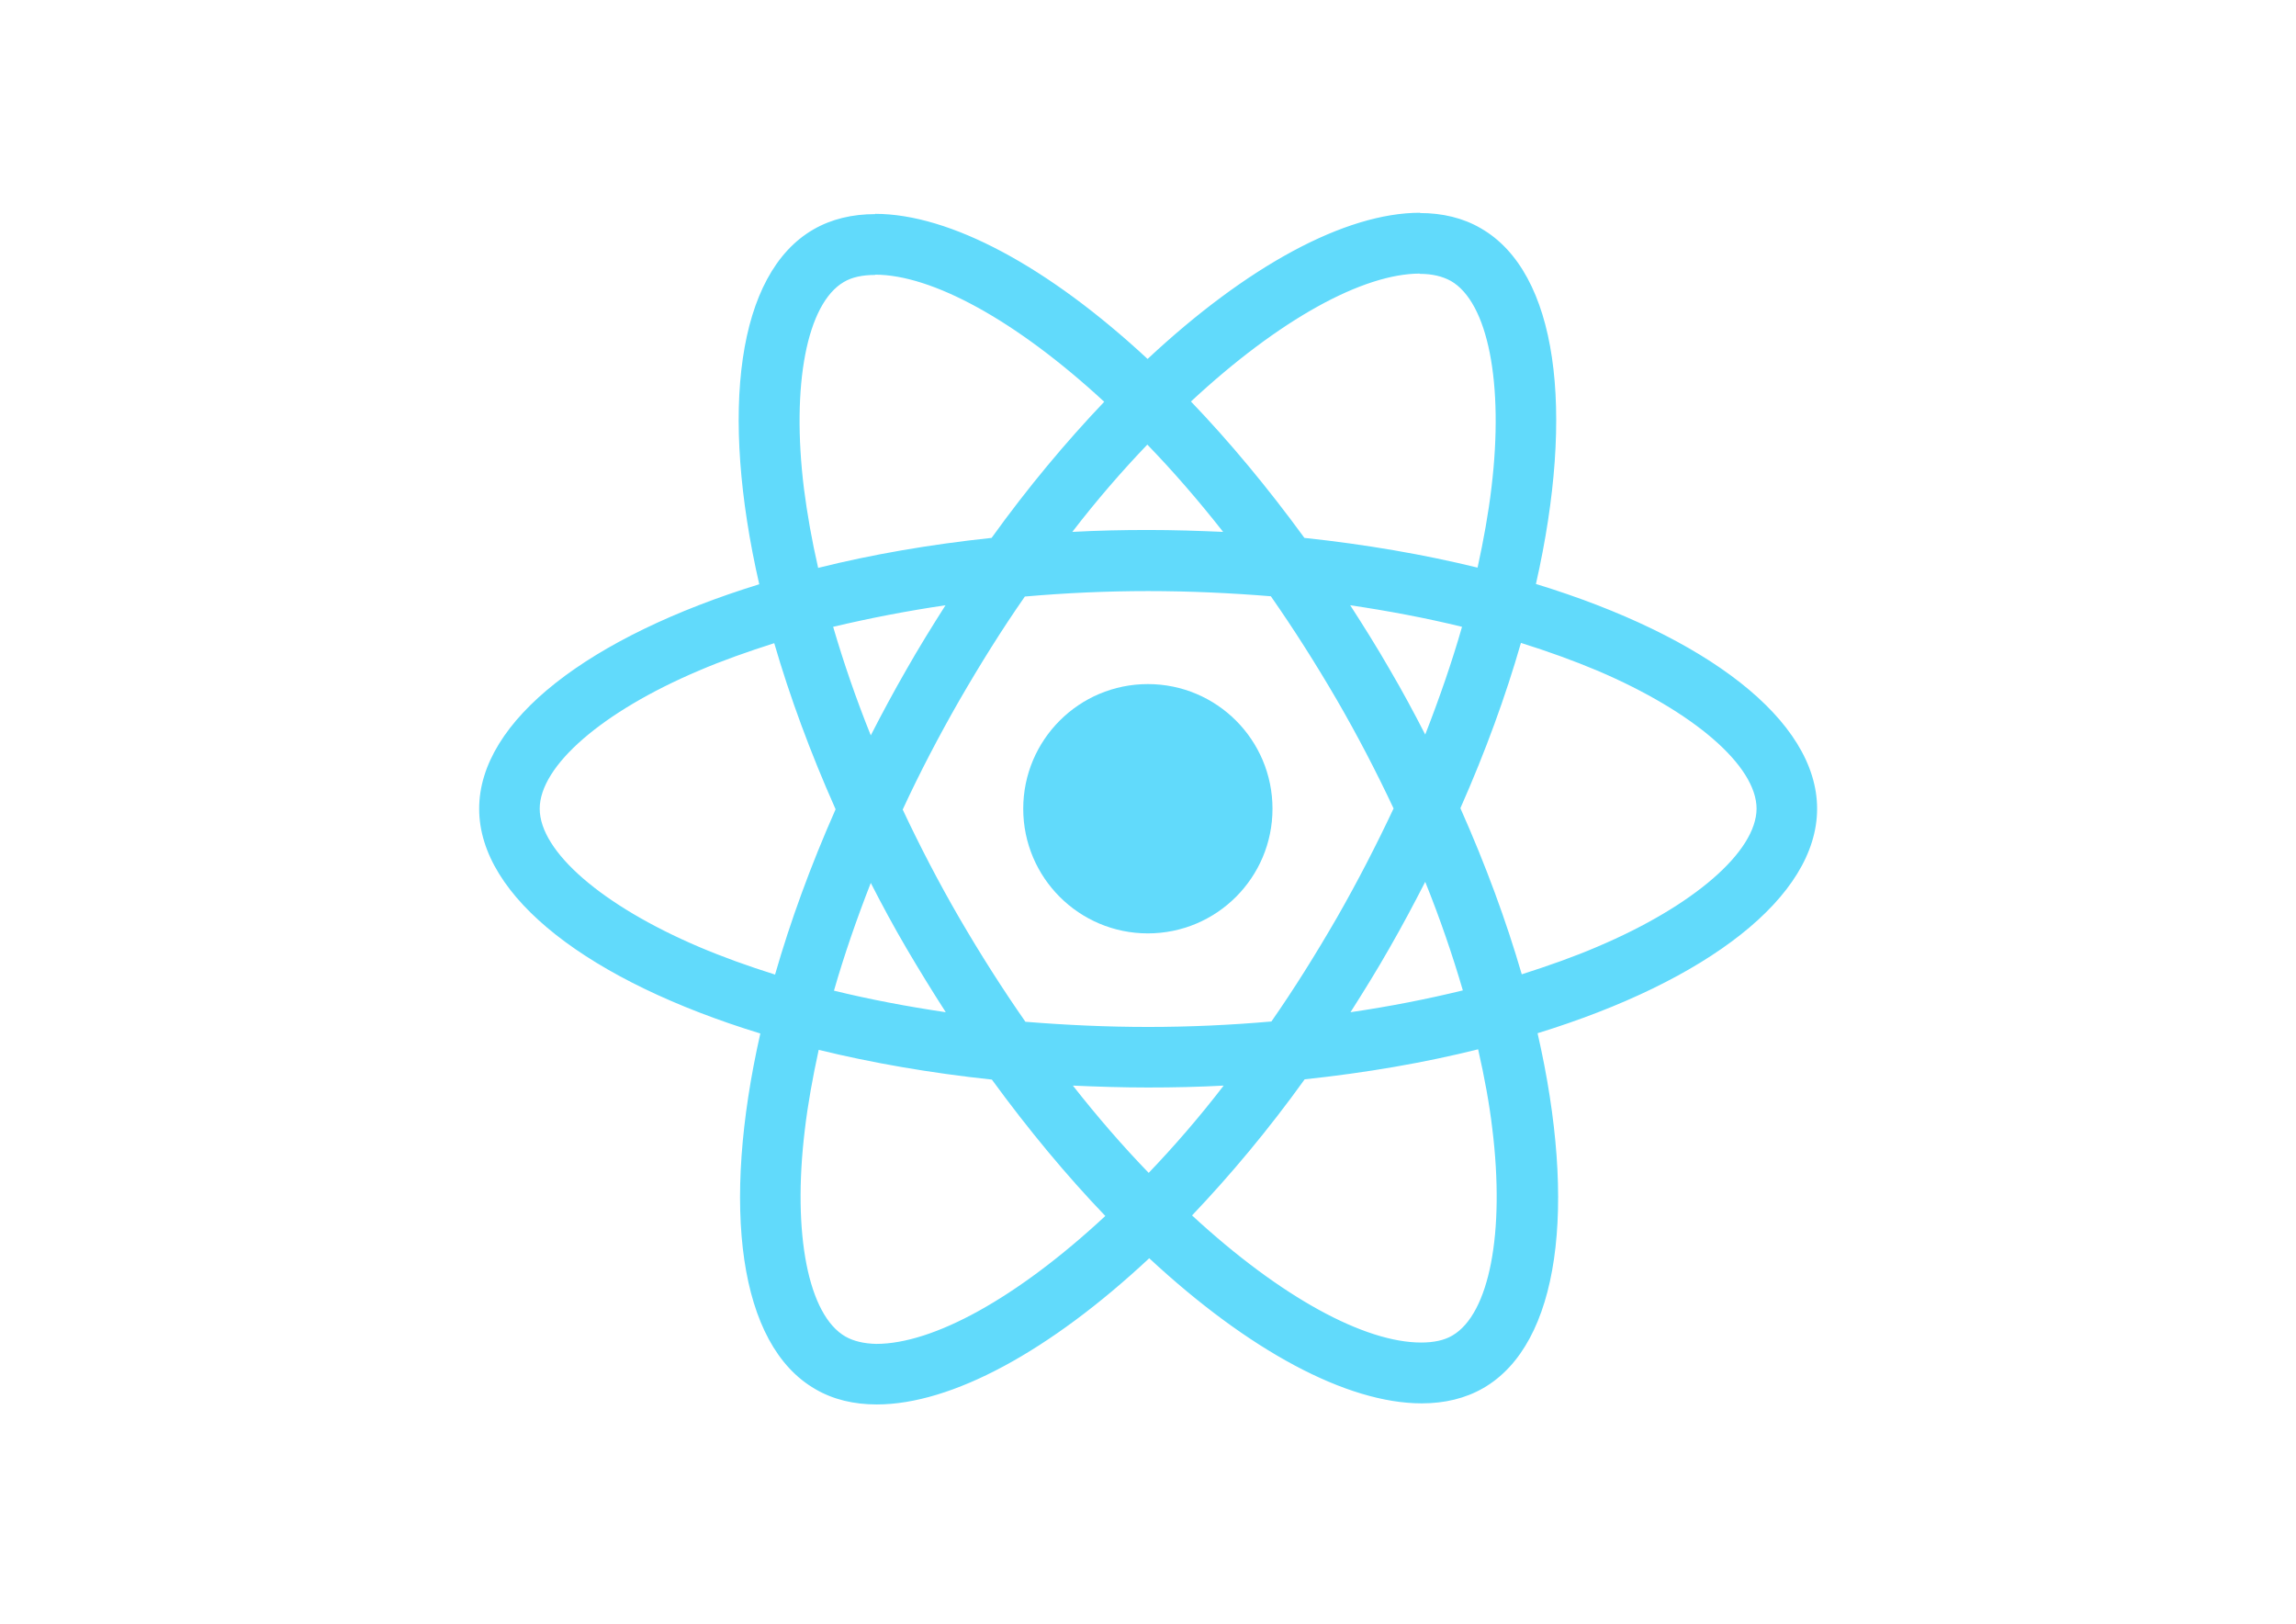
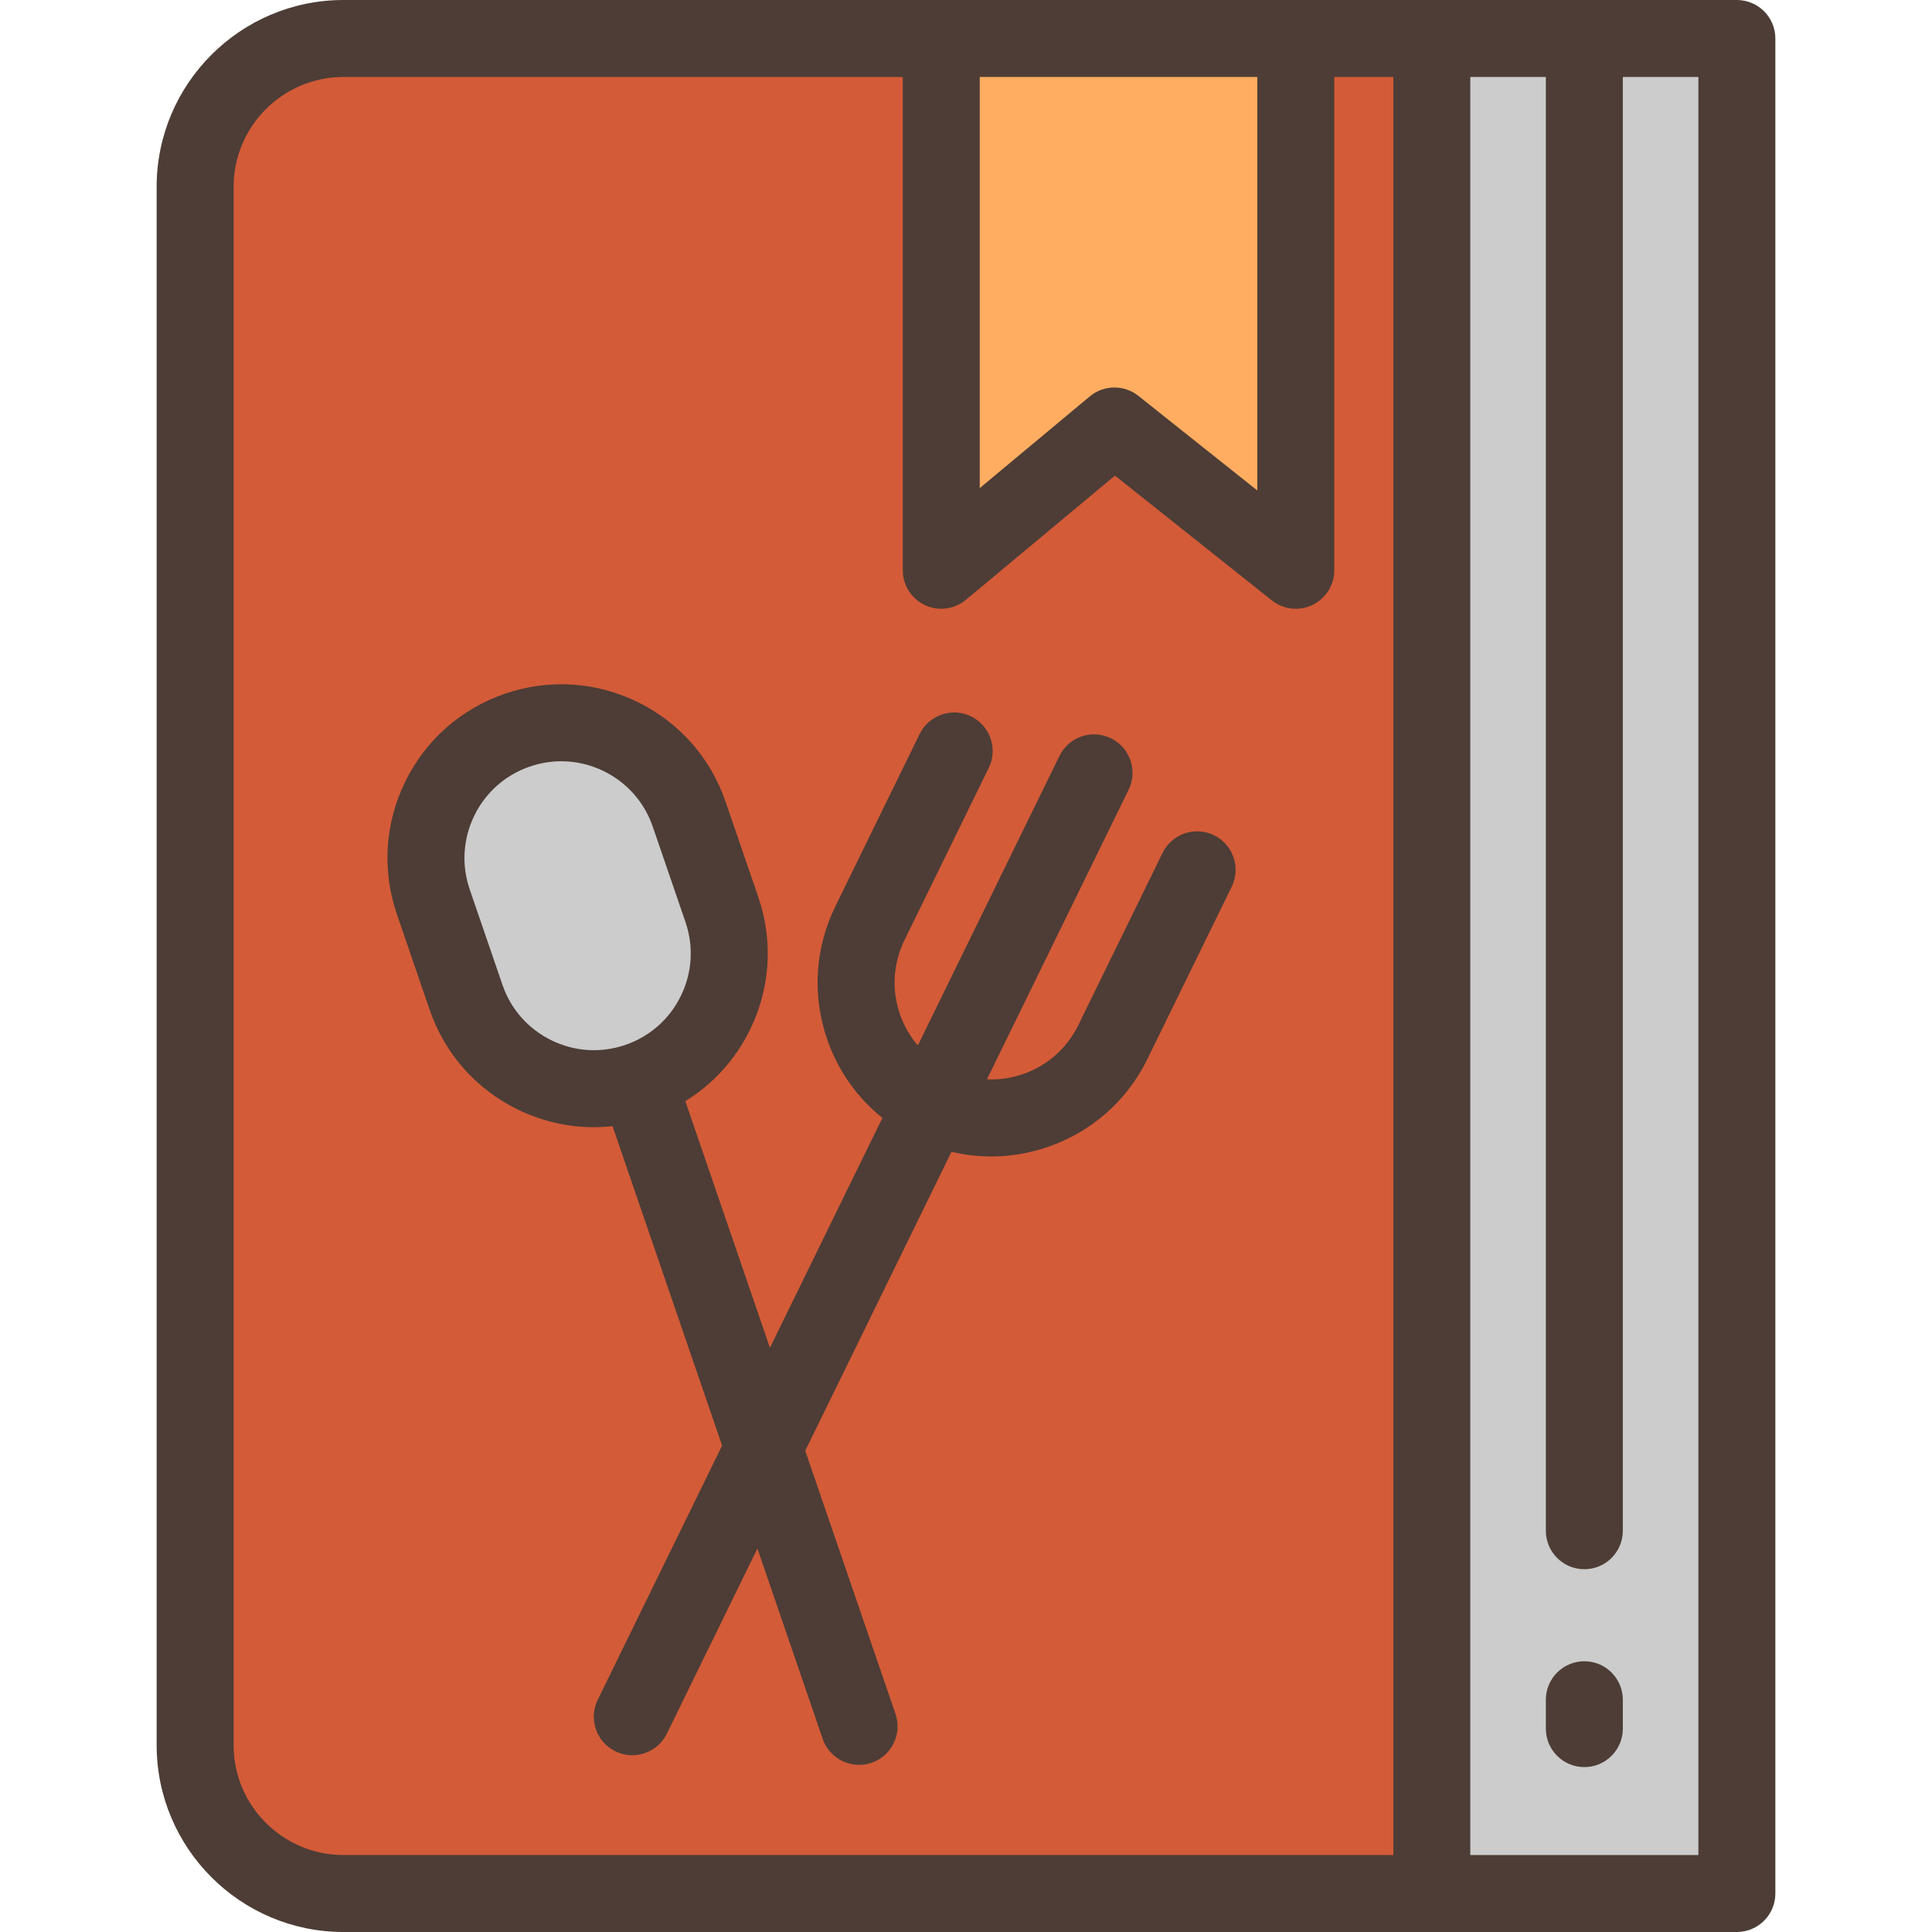
- <svg xmlns="http://www.w3.org/2000/svg" viewBox="0 0 841.9 595.3">
-   <g fill="#61DAFB">
-     <path d="M666.3 296.5c0-32.5-40.7-63.3-103.1-82.4 14.4-63.6 8-114.2-20.2-130.4-6.5-3.8-14.1-5.6-22.4-5.6v22.3c4.6 0 8.3.9 11.4 2.6 13.6 7.8 19.5 37.5 14.9 75.7-1.1 9.4-2.9 19.3-5.1 29.4-19.6-4.8-41-8.5-63.5-10.9-13.5-18.5-27.5-35.3-41.6-50 32.6-30.3 63.2-46.9 84-46.9V78c-27.5 0-63.5 19.6-99.9 53.6-36.4-33.8-72.4-53.2-99.9-53.2v22.3c20.7 0 51.4 16.5 84 46.6-14 14.7-28 31.4-41.3 49.9-22.6 2.4-44 6.1-63.6 11-2.3-10-4-19.7-5.2-29-4.7-38.2 1.1-67.9 14.6-75.8 3-1.8 6.9-2.6 11.5-2.6V78.5c-8.4 0-16 1.8-22.6 5.6-28.1 16.2-34.4 66.7-19.9 130.1-62.2 19.2-102.7 49.9-102.7 82.3 0 32.5 40.7 63.3 103.1 82.4-14.4 63.6-8 114.2 20.2 130.4 6.5 3.8 14.1 5.6 22.5 5.6 27.5 0 63.5-19.6 99.9-53.6 36.4 33.8 72.4 53.2 99.9 53.2 8.4 0 16-1.8 22.6-5.6 28.1-16.2 34.4-66.7 19.9-130.1 62-19.1 102.5-49.9 102.5-82.3zm-130.2-66.7c-3.7 12.9-8.3 26.2-13.5 39.5-4.1-8-8.4-16-13.1-24-4.6-8-9.5-15.8-14.4-23.4 14.2 2.1 27.9 4.7 41 7.9zm-45.8 106.5c-7.8 13.5-15.8 26.3-24.1 38.2-14.9 1.3-30 2-45.2 2-15.1 0-30.2-.7-45-1.9-8.3-11.9-16.4-24.6-24.2-38-7.6-13.1-14.5-26.4-20.8-39.8 6.2-13.4 13.2-26.8 20.7-39.9 7.8-13.5 15.8-26.3 24.1-38.2 14.9-1.3 30-2 45.2-2 15.1 0 30.2.7 45 1.9 8.3 11.9 16.4 24.6 24.2 38 7.6 13.1 14.5 26.4 20.8 39.8-6.3 13.4-13.2 26.8-20.7 39.9zm32.3-13c5.4 13.4 10 26.8 13.8 39.8-13.1 3.2-26.9 5.9-41.2 8 4.9-7.7 9.8-15.6 14.4-23.7 4.6-8 8.9-16.1 13-24.1zM421.2 430c-9.3-9.6-18.6-20.3-27.8-32 9 .4 18.2.7 27.5.7 9.4 0 18.7-.2 27.8-.7-9 11.7-18.3 22.4-27.5 32zm-74.4-58.9c-14.2-2.1-27.9-4.7-41-7.9 3.7-12.9 8.3-26.2 13.5-39.5 4.1 8 8.4 16 13.1 24 4.7 8 9.5 15.8 14.4 23.4zM420.7 163c9.3 9.6 18.6 20.3 27.8 32-9-.4-18.2-.7-27.5-.7-9.4 0-18.7.2-27.8.7 9-11.7 18.3-22.4 27.5-32zm-74 58.9c-4.9 7.7-9.8 15.6-14.4 23.7-4.6 8-8.9 16-13 24-5.4-13.4-10-26.8-13.8-39.8 13.1-3.1 26.9-5.8 41.2-7.9zm-90.5 125.2c-35.4-15.1-58.3-34.9-58.3-50.6 0-15.7 22.9-35.6 58.3-50.6 8.6-3.7 18-7 27.7-10.1 5.7 19.6 13.2 40 22.5 60.9-9.2 20.8-16.6 41.1-22.2 60.6-9.9-3.1-19.3-6.5-28-10.2zM310 490c-13.6-7.8-19.5-37.5-14.9-75.7 1.1-9.4 2.9-19.3 5.1-29.4 19.6 4.8 41 8.5 63.5 10.9 13.5 18.5 27.5 35.3 41.6 50-32.6 30.3-63.2 46.9-84 46.9-4.5-.1-8.3-1-11.3-2.7zm237.2-76.2c4.7 38.2-1.1 67.9-14.6 75.8-3 1.8-6.9 2.6-11.5 2.6-20.7 0-51.4-16.5-84-46.6 14-14.7 28-31.4 41.3-49.9 22.6-2.4 44-6.1 63.6-11 2.3 10.1 4.1 19.8 5.2 29.1zm38.5-66.7c-8.6 3.7-18 7-27.7 10.1-5.7-19.6-13.2-40-22.5-60.9 9.2-20.8 16.6-41.1 22.2-60.6 9.9 3.1 19.3 6.5 28.1 10.2 35.4 15.1 58.3 34.9 58.3 50.6-.1 15.7-23 35.6-58.4 50.6zM320.8 78.4z" />
-     <circle cx="420.9" cy="296.5" r="45.7" />
-     <path d="M520.5 78.1z" />
+ <svg xmlns="http://www.w3.org/2000/svg" version="1.1" id="Layer_1" x="0px" y="0px" viewBox="0 0 512 512" style="enable-background:new 0 0 512 512;" xml:space="preserve">
+   <path style="fill:#D35B38;" d="M379.447,501.801H91.025c-21.712,0-39.313-17.601-39.313-39.313V49.512  c0-21.712,17.602-39.313,39.313-39.313h288.421v491.602H379.447z" />
+   <rect x="379.451" y="10.199" style="fill:#CCCCCC;" width="80.839" height="491.602" />
+   <polygon style="fill:#FFAD61;" points="343.396,151.125 295.328,112.889 249.445,151.125 249.445,10.199 343.396,10.199 " />
+   <path style="fill:#CCCCCC;" d="M169.032,286.561L169.032,286.561c18.722-6.421,28.692-26.805,22.271-45.526l-8.668-25.27  c-6.421-18.722-26.805-28.692-45.526-22.271l0,0c-18.722,6.421-28.692,26.805-22.271,45.526l8.668,25.27  C129.928,283.012,150.311,292.983,169.032,286.561z" />
+   <g>
+     <path style="fill:#4D3D36;" d="M460.288,512c5.632,0,10.199-4.567,10.199-10.199V10.199C470.487,4.567,465.92,0,460.288,0H91.026   C63.724,0,41.513,22.211,41.513,49.512v412.975c0,27.302,22.211,49.513,49.512,49.513L460.288,512L460.288,512z M333.196,20.398   v109.58l-31.518-25.072c-1.86-1.479-4.105-2.217-6.35-2.217c-2.32,0-4.641,0.789-6.529,2.363l-29.155,24.296V20.398H333.196z    M61.911,462.487V49.512c0-16.054,13.061-29.114,29.115-29.114h148.221v130.726c0,3.957,2.29,7.558,5.873,9.236   c1.381,0.647,2.857,0.963,4.324,0.963c2.342,0,4.661-0.807,6.531-2.363l39.504-32.919l41.568,33.066   c3.065,2.439,7.251,2.906,10.781,1.205c3.526-1.701,5.768-5.271,5.768-9.186V20.398h15.653v471.203H91.026   C74.972,491.602,61.911,478.54,61.911,462.487z M450.089,491.602h-60.444V20.398h20.023v385.264   c0,5.632,4.567,10.199,10.199,10.199c5.632,0,10.199-4.567,10.199-10.199V20.398h20.022V491.602z" />
+     <path style="fill:#4D3D36;" d="M419.868,440.252c-5.632,0-10.199,4.567-10.199,10.199v7.651c0,5.632,4.567,10.199,10.199,10.199   c5.632,0,10.199-4.567,10.199-10.199v-7.651C430.067,444.819,425.5,440.252,419.868,440.252z" />
+     <path style="fill:#4D3D36;" d="M321.734,221.35c-5.065-2.478-11.169-0.38-13.643,4.679l-22.333,45.655   c-3.01,6.151-8.234,10.763-14.712,12.985c-3.103,1.064-6.314,1.512-9.496,1.366l37.54-76.74c2.475-5.06,0.38-11.168-4.679-13.643   c-5.065-2.479-11.169-0.38-13.643,4.679l-37.536,76.731c-2.066-2.422-3.691-5.225-4.755-8.327   c-2.222-6.478-1.788-13.432,1.221-19.583l22.332-45.655c2.475-5.06,0.38-11.168-4.679-13.643   c-5.06-2.477-11.169-0.378-13.643,4.679l-22.333,45.655c-5.404,11.046-6.183,23.535-2.192,35.166   c2.862,8.344,7.941,15.52,14.656,20.91l-29.799,60.915l-22.419-65.36c7.332-4.514,13.264-11.004,17.14-18.928   c5.404-11.046,6.183-23.535,2.192-35.166l-8.668-25.27c-3.99-11.632-12.271-21.014-23.316-26.417   c-11.047-5.403-23.535-6.183-35.167-2.192c-11.632,3.989-21.013,12.27-26.417,23.315c-5.404,11.047-6.183,23.536-2.192,35.167   l8.668,25.269c3.99,11.632,12.271,21.014,23.316,26.417c6.396,3.128,13.274,4.707,20.19,4.707c1.653,0,3.309-0.1,4.961-0.28   l29.036,84.649L158.4,450.47c-2.475,5.06-0.38,11.168,4.68,13.643c1.442,0.706,2.97,1.04,4.474,1.04c3.773,0,7.4-2.102,9.169-5.719   l23.998-49.057l17.302,50.441c1.451,4.233,5.41,6.894,9.646,6.894c1.097,0,2.213-0.18,3.31-0.555   c5.328-1.828,8.165-7.628,6.338-12.956l-23.92-69.737l38.759-79.231c3.462,0.823,6.991,1.243,10.532,1.242   c5.029,0,10.079-0.834,14.976-2.514c11.631-3.989,21.013-12.27,26.416-23.315l22.333-45.655   C328.89,229.934,326.794,223.826,321.734,221.35z M146.138,275.693c-6.151-3.009-10.763-8.234-12.985-14.712l-8.668-25.27   c-2.222-6.478-1.788-13.432,1.221-19.583c3.009-6.151,8.234-10.763,14.712-12.985c2.727-0.936,5.539-1.4,8.341-1.4   c3.851,0,7.683,0.878,11.244,2.62c6.151,3.01,10.763,8.235,12.985,14.712l8.668,25.27c2.222,6.479,1.788,13.433-1.221,19.585   c-3.009,6.151-8.234,10.763-14.711,12.985l0,0C159.245,279.135,152.29,278.703,146.138,275.693z" />
  </g>
+   <g>
+ </g>
+   <g>
+ </g>
+   <g>
+ </g>
+   <g>
+ </g>
+   <g>
+ </g>
+   <g>
+ </g>
+   <g>
+ </g>
+   <g>
+ </g>
+   <g>
+ </g>
+   <g>
+ </g>
+   <g>
+ </g>
+   <g>
+ </g>
+   <g>
+ </g>
+   <g>
+ </g>
+   <g>
+ </g>
</svg>
